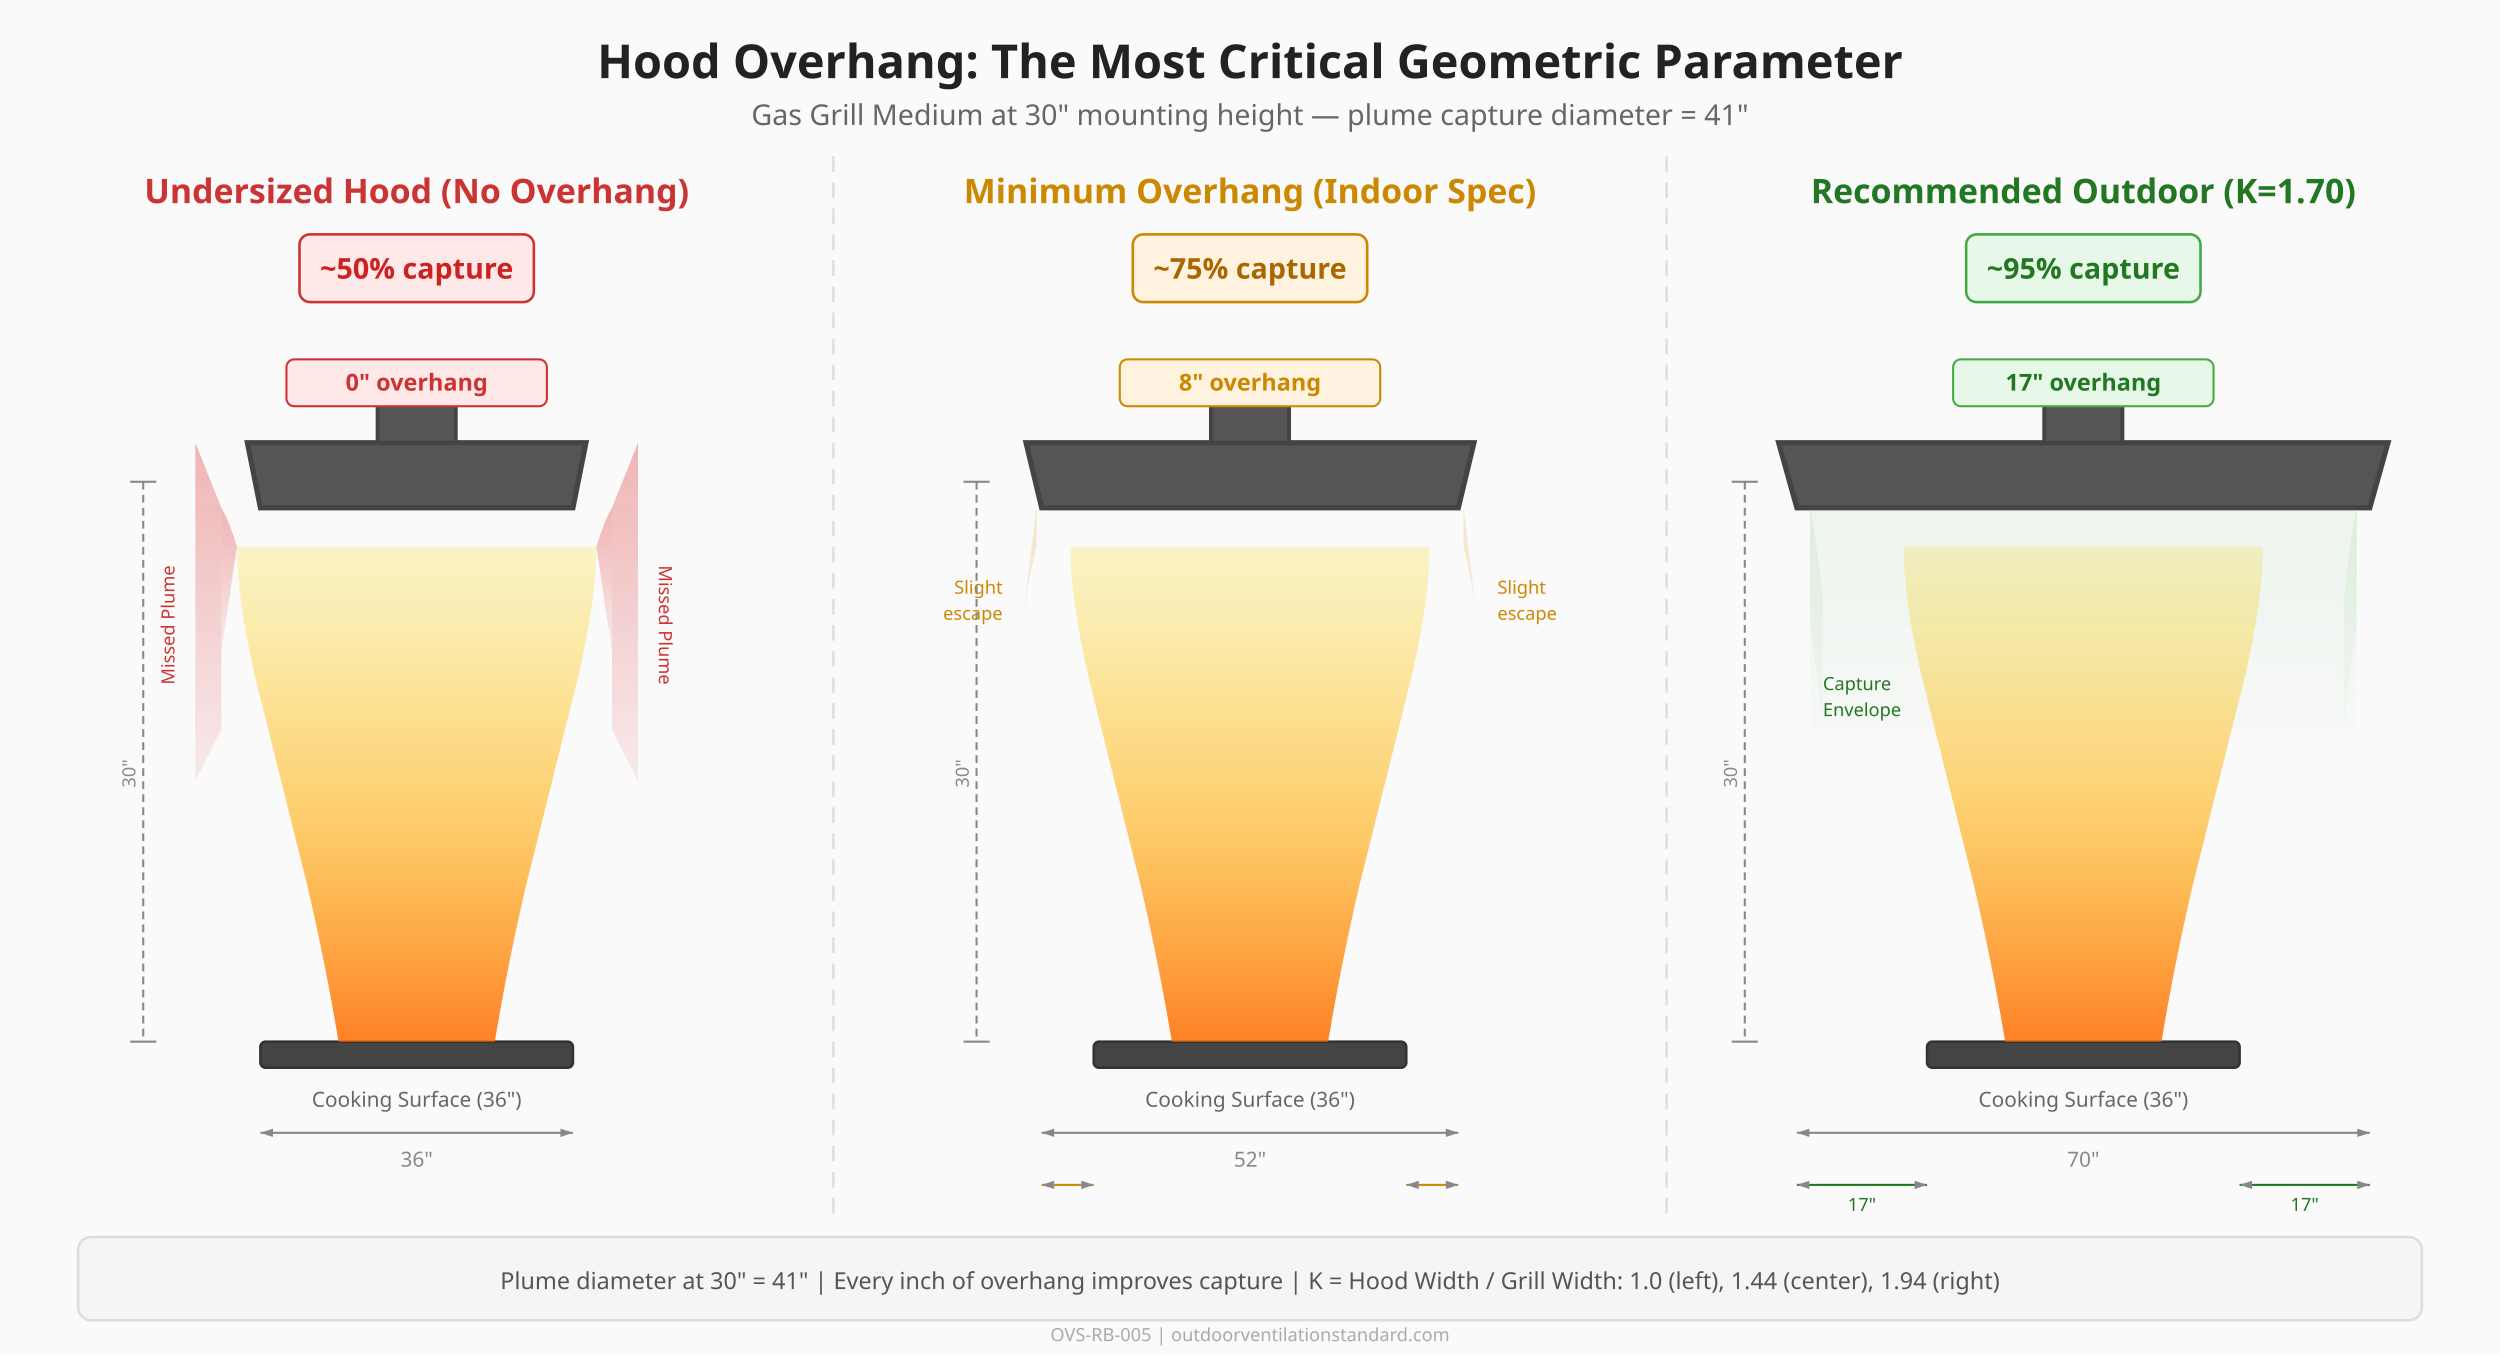
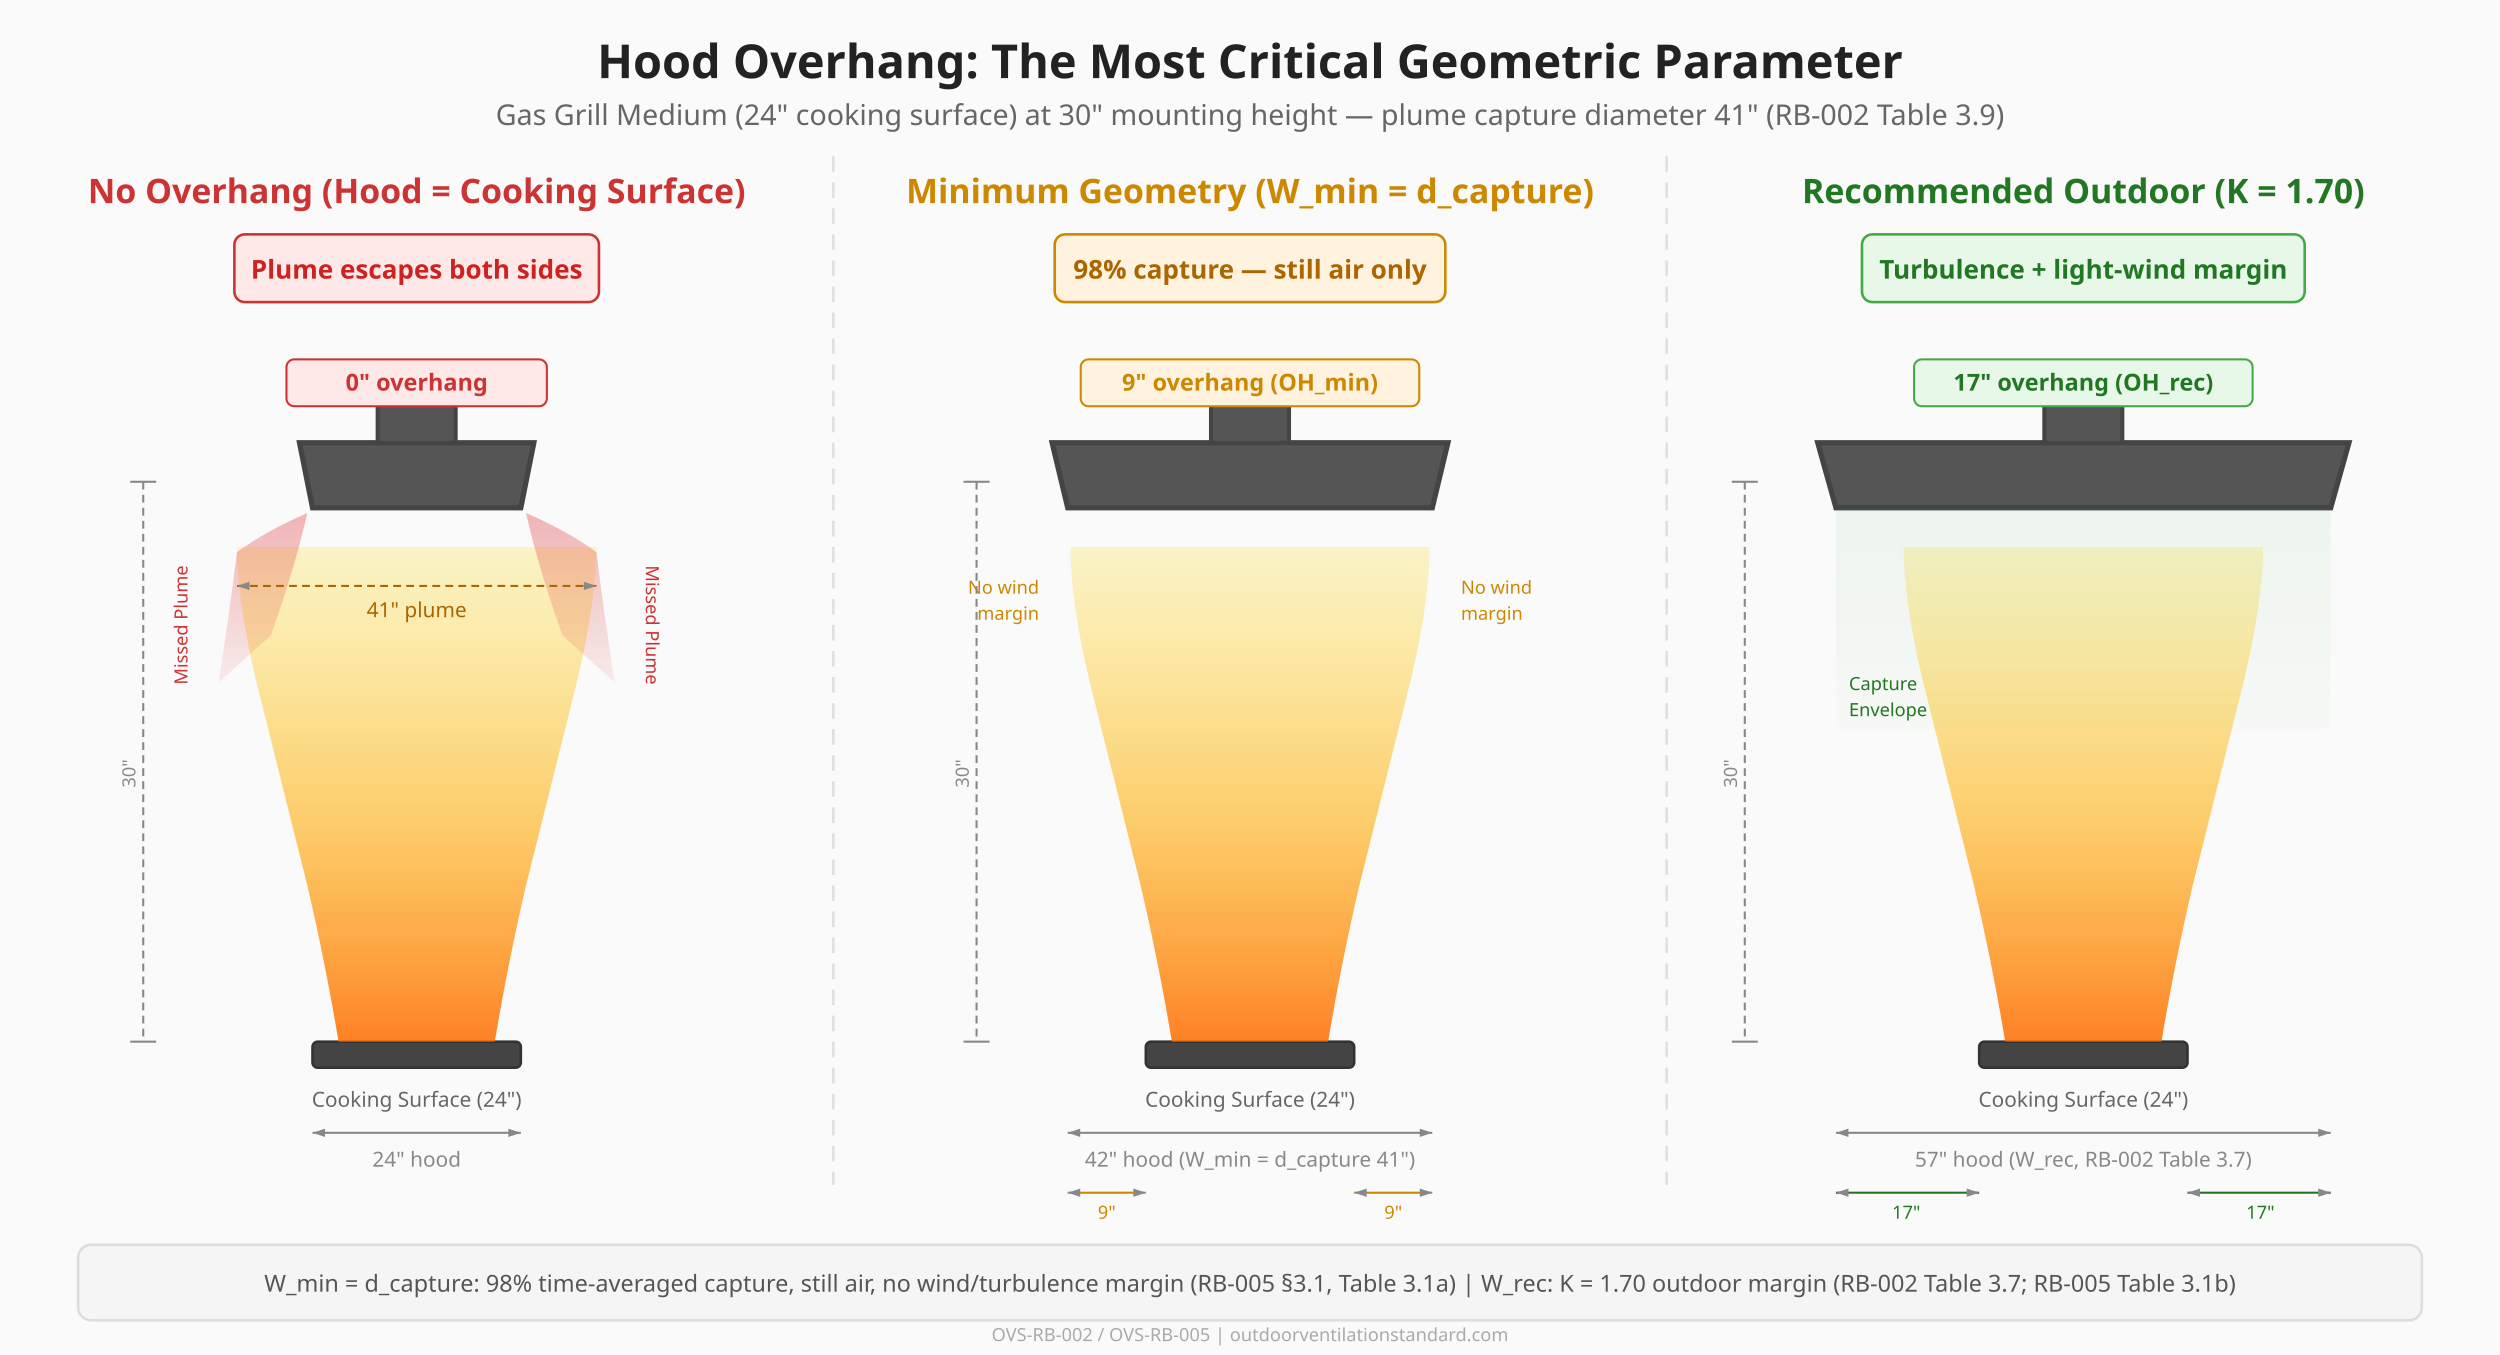
<svg xmlns="http://www.w3.org/2000/svg" viewBox="0 0 960 520" font-family="'Segoe UI', system-ui, -apple-system, sans-serif">
  <defs>
    <linearGradient id="plumeGrad" x1="0" y1="1" x2="0" y2="0">
      <stop offset="0%" stop-color="#FF6B00" stop-opacity="0.85" />
      <stop offset="40%" stop-color="#FFA500" stop-opacity="0.6" />
      <stop offset="100%" stop-color="#FFD700" stop-opacity="0.2" />
    </linearGradient>
    <linearGradient id="missedRed" x1="0" y1="0" x2="0" y2="1">
      <stop offset="0%" stop-color="#DD3333" stop-opacity="0.35" />
      <stop offset="100%" stop-color="#DD3333" stop-opacity="0.08" />
-     </linearGradient>
-     <linearGradient id="missedOrange" x1="0" y1="0" x2="0" y2="1">
-       <stop offset="0%" stop-color="#DD8800" stop-opacity="0.3" />
-       <stop offset="100%" stop-color="#DD8800" stop-opacity="0.06" />
    </linearGradient>
    <linearGradient id="captureGreen" x1="0" y1="0" x2="0" y2="1">
      <stop offset="0%" stop-color="#44AA44" stop-opacity="0.2" />
      <stop offset="100%" stop-color="#44AA44" stop-opacity="0.05" />
    </linearGradient>
    <marker id="dimArrow" markerWidth="6" markerHeight="4" refX="6" refY="2" orient="auto">
      <path d="M0,0 L6,2 L0,4 Z" fill="#888" />
    </marker>
    <marker id="dimArrowRev" markerWidth="6" markerHeight="4" refX="0" refY="2" orient="auto">
      <path d="M6,0 L0,2 L6,4 Z" fill="#888" />
    </marker>
  </defs>
  <rect width="960" height="520" fill="#FAFAFA" />
  <text x="480" y="30" text-anchor="middle" font-size="18" font-weight="600" fill="#222">Hood Overhang: The Most Critical Geometric Parameter</text>
-   <text x="480" y="48" text-anchor="middle" font-size="11" fill="#666">Gas Grill Medium at 30" mounting height — plume capture diameter = 41"</text>
-   <line x1="320" y1="60" x2="320" y2="470" stroke="#E0E0E0" stroke-width="1" stroke-dasharray="6,4" />
-   <line x1="640" y1="60" x2="640" y2="470" stroke="#E0E0E0" stroke-width="1" stroke-dasharray="6,4" />
-   <text x="160" y="78" text-anchor="middle" font-size="13" font-weight="600" fill="#CC3333">Undersized Hood (No Overhang)</text>
-   <rect x="100" y="400" width="120" height="10" rx="2" fill="#444" stroke="#333" stroke-width="1" />
-   <text x="160" y="425" text-anchor="middle" font-size="8" fill="#666">Cooking Surface (36")</text>
+   <text x="480" y="48" text-anchor="middle" font-size="11" fill="#666">Gas Grill Medium (24" cooking surface) at 30" mounting height — plume capture diameter 41" (RB-002 Table 3.9)</text>
+   <line x1="320" y1="60" x2="320" y2="455" stroke="#E0E0E0" stroke-width="1" stroke-dasharray="6,4" />
+   <line x1="640" y1="60" x2="640" y2="455" stroke="#E0E0E0" stroke-width="1" stroke-dasharray="6,4" />
+   <text x="160" y="78" text-anchor="middle" font-size="13" font-weight="600" fill="#CC3333">No Overhang (Hood = Cooking Surface)</text>
+   <rect x="120" y="400" width="80" height="10" rx="2" fill="#444" stroke="#333" stroke-width="1" />
+   <text x="160" y="425" text-anchor="middle" font-size="8" fill="#666">Cooking Surface (24")</text>
  <path d="M130,400 Q125,370 118,340 Q108,300 98,260 Q91,230 91,210 L229,210 Q229,230 222,260 Q212,300 202,340 Q195,370 190,400 Z" fill="url(#plumeGrad)" />
-   <path d="M95,170 L100,195 L220,195 L225,170 Z" fill="#555" stroke="#444" stroke-width="2" />
+   <path d="M115,170 L120,195 L200,195 L205,170 Z" fill="#555" stroke="#444" stroke-width="2" />
  <rect x="145" y="140" width="30" height="30" fill="#555" stroke="#444" stroke-width="1.5" />
-   <path d="M91,210 Q88,230 85,250 L85,195 Q88,200 91,210 Z" fill="url(#missedRed)" />
-   <path d="M75,170 L85,195 L85,280 Q80,290 75,300 Z" fill="url(#missedRed)" />
-   <path d="M229,210 Q232,230 235,250 L235,195 Q232,200 229,210 Z" fill="url(#missedRed)" />
-   <path d="M245,170 L235,195 L235,280 Q240,290 245,300 Z" fill="url(#missedRed)" />
-   <text x="67" y="240" text-anchor="middle" font-size="7" fill="#CC3333" transform="rotate(-90,67,240)">Missed Plume</text>
-   <text x="253" y="240" text-anchor="middle" font-size="7" fill="#CC3333" transform="rotate(90,253,240)">Missed Plume</text>
+   <path d="M118,197 Q102,204 91,212 Q88,236 84,262 L104,244 Q113,219 118,197 Z" fill="url(#missedRed)" />
+   <path d="M202,197 Q218,204 229,212 Q232,236 236,262 L216,244 Q207,219 202,197 Z" fill="url(#missedRed)" />
+   <text x="72" y="240" text-anchor="middle" font-size="7" fill="#CC3333" transform="rotate(-90,72,240)">Missed Plume</text>
+   <text x="248" y="240" text-anchor="middle" font-size="7" fill="#CC3333" transform="rotate(90,248,240)">Missed Plume</text>
+   <line x1="91" y1="225" x2="229" y2="225" stroke="#AA6600" stroke-width="0.8" stroke-dasharray="3,2" marker-start="url(#dimArrowRev)" marker-end="url(#dimArrow)" />
+   <text x="160" y="237" text-anchor="middle" font-size="8" fill="#AA6600">41" plume</text>
  <line x1="55" y1="185" x2="55" y2="400" stroke="#888" stroke-width="0.8" stroke-dasharray="3,2" />
  <line x1="50" y1="185" x2="60" y2="185" stroke="#888" stroke-width="0.8" />
  <line x1="50" y1="400" x2="60" y2="400" stroke="#888" stroke-width="0.8" />
  <text x="52" y="297" text-anchor="middle" font-size="7" fill="#888" transform="rotate(-90,52,297)">30"</text>
-   <line x1="100" y1="435" x2="220" y2="435" stroke="#888" stroke-width="0.8" marker-start="url(#dimArrowRev)" marker-end="url(#dimArrow)" />
-   <text x="160" y="448" text-anchor="middle" font-size="8" fill="#888">36"</text>
+   <line x1="120" y1="435" x2="200" y2="435" stroke="#888" stroke-width="0.8" marker-start="url(#dimArrowRev)" marker-end="url(#dimArrow)" />
+   <text x="160" y="448" text-anchor="middle" font-size="8" fill="#888">24" hood</text>
  <rect x="110" y="138" width="100" height="18" rx="3" fill="#FEE8E8" stroke="#CC3333" stroke-width="0.8" />
  <text x="160" y="150" text-anchor="middle" font-size="9" fill="#CC3333" font-weight="600">0" overhang</text>
-   <rect x="115" y="90" width="90" height="26" rx="4" fill="#FEE8E8" stroke="#CC3333" stroke-width="1" />
-   <text x="160" y="107" text-anchor="middle" font-size="11" fill="#CC2222" font-weight="700">~50% capture</text>
-   <text x="480" y="78" text-anchor="middle" font-size="13" font-weight="600" fill="#CC8800">Minimum Overhang (Indoor Spec)</text>
-   <rect x="420" y="400" width="120" height="10" rx="2" fill="#444" stroke="#333" stroke-width="1" />
-   <text x="480" y="425" text-anchor="middle" font-size="8" fill="#666">Cooking Surface (36")</text>
+   <rect x="90" y="90" width="140" height="26" rx="4" fill="#FEE8E8" stroke="#CC3333" stroke-width="1" />
+   <text x="160" y="107" text-anchor="middle" font-size="10" fill="#CC2222" font-weight="700">Plume escapes both sides</text>
+   <text x="480" y="78" text-anchor="middle" font-size="13" font-weight="600" fill="#CC8800">Minimum Geometry (W_min = d_capture)</text>
+   <rect x="440" y="400" width="80" height="10" rx="2" fill="#444" stroke="#333" stroke-width="1" />
+   <text x="480" y="425" text-anchor="middle" font-size="8" fill="#666">Cooking Surface (24")</text>
  <path d="M450,400 Q445,370 438,340 Q428,300 418,260 Q411,230 411,210 L549,210 Q549,230 542,260 Q532,300 522,340 Q515,370 510,400 Z" fill="url(#plumeGrad)" />
-   <path d="M394,170 L400,195 L560,195 L566,170 Z" fill="#555" stroke="#444" stroke-width="2" />
+   <path d="M404,170 L410,195 L550,195 L556,170 Z" fill="#555" stroke="#444" stroke-width="2" />
  <rect x="465" y="140" width="30" height="30" fill="#555" stroke="#444" stroke-width="1.5" />
-   <path d="M398,195 L390,260 Q393,230 398,210 Z" fill="url(#missedOrange)" opacity="0.7" />
-   <path d="M562,195 L570,260 Q567,230 562,210 Z" fill="url(#missedOrange)" opacity="0.7" />
-   <text x="385" y="228" text-anchor="end" font-size="7" fill="#CC8800">Slight</text>
-   <text x="385" y="238" text-anchor="end" font-size="7" fill="#CC8800">escape</text>
-   <text x="575" y="228" text-anchor="start" font-size="7" fill="#CC8800">Slight</text>
-   <text x="575" y="238" text-anchor="start" font-size="7" fill="#CC8800">escape</text>
+   <text x="399" y="228" text-anchor="end" font-size="7" fill="#CC8800">No wind</text>
+   <text x="399" y="238" text-anchor="end" font-size="7" fill="#CC8800">margin</text>
+   <text x="561" y="228" text-anchor="start" font-size="7" fill="#CC8800">No wind</text>
+   <text x="561" y="238" text-anchor="start" font-size="7" fill="#CC8800">margin</text>
  <line x1="375" y1="185" x2="375" y2="400" stroke="#888" stroke-width="0.8" stroke-dasharray="3,2" />
  <line x1="370" y1="185" x2="380" y2="185" stroke="#888" stroke-width="0.8" />
  <line x1="370" y1="400" x2="380" y2="400" stroke="#888" stroke-width="0.8" />
  <text x="372" y="297" text-anchor="middle" font-size="7" fill="#888" transform="rotate(-90,372,297)">30"</text>
-   <line x1="400" y1="435" x2="560" y2="435" stroke="#888" stroke-width="0.8" marker-start="url(#dimArrowRev)" marker-end="url(#dimArrow)" />
-   <text x="480" y="448" text-anchor="middle" font-size="8" fill="#888">52"</text>
-   <line x1="400" y1="455" x2="420" y2="455" stroke="#CC8800" stroke-width="0.8" marker-start="url(#dimArrowRev)" marker-end="url(#dimArrow)" />
-   <line x1="540" y1="455" x2="560" y2="455" stroke="#CC8800" stroke-width="0.8" marker-start="url(#dimArrowRev)" marker-end="url(#dimArrow)" />
-   <rect x="430" y="138" width="100" height="18" rx="3" fill="#FFF3E0" stroke="#CC8800" stroke-width="0.8" />
-   <text x="480" y="150" text-anchor="middle" font-size="9" fill="#CC8800" font-weight="600">8" overhang</text>
-   <rect x="435" y="90" width="90" height="26" rx="4" fill="#FFF3E0" stroke="#CC8800" stroke-width="1" />
-   <text x="480" y="107" text-anchor="middle" font-size="11" fill="#AA6600" font-weight="700">~75% capture</text>
-   <text x="800" y="78" text-anchor="middle" font-size="13" font-weight="600" fill="#227722">Recommended Outdoor (K=1.70)</text>
-   <rect x="740" y="400" width="120" height="10" rx="2" fill="#444" stroke="#333" stroke-width="1" />
-   <text x="800" y="425" text-anchor="middle" font-size="8" fill="#666">Cooking Surface (36")</text>
+   <line x1="410" y1="435" x2="550" y2="435" stroke="#888" stroke-width="0.8" marker-start="url(#dimArrowRev)" marker-end="url(#dimArrow)" />
+   <text x="480" y="448" text-anchor="middle" font-size="8" fill="#888">42" hood (W_min = d_capture 41")</text>
+   <line x1="410" y1="458" x2="440" y2="458" stroke="#CC8800" stroke-width="0.8" marker-start="url(#dimArrowRev)" marker-end="url(#dimArrow)" />
+   <text x="425" y="468" text-anchor="middle" font-size="7" fill="#CC8800">9"</text>
+   <line x1="520" y1="458" x2="550" y2="458" stroke="#CC8800" stroke-width="0.8" marker-start="url(#dimArrowRev)" marker-end="url(#dimArrow)" />
+   <text x="535" y="468" text-anchor="middle" font-size="7" fill="#CC8800">9"</text>
+   <rect x="415" y="138" width="130" height="18" rx="3" fill="#FFF3E0" stroke="#CC8800" stroke-width="0.8" />
+   <text x="480" y="150" text-anchor="middle" font-size="9" fill="#CC8800" font-weight="600">9" overhang (OH_min)</text>
+   <rect x="405" y="90" width="150" height="26" rx="4" fill="#FFF3E0" stroke="#CC8800" stroke-width="1" />
+   <text x="480" y="107" text-anchor="middle" font-size="10" fill="#AA6600" font-weight="700">98% capture — still air only</text>
+   <text x="800" y="78" text-anchor="middle" font-size="13" font-weight="600" fill="#227722">Recommended Outdoor (K = 1.70)</text>
+   <rect x="760" y="400" width="80" height="10" rx="2" fill="#444" stroke="#333" stroke-width="1" />
+   <text x="800" y="425" text-anchor="middle" font-size="8" fill="#666">Cooking Surface (24")</text>
  <path d="M770,400 Q765,370 758,340 Q748,300 738,260 Q731,230 731,210 L869,210 Q869,230 862,260 Q852,300 842,340 Q835,370 830,400 Z" fill="url(#plumeGrad)" />
-   <path d="M683,170 L690,195 L910,195 L917,170 Z" fill="#555" stroke="#444" stroke-width="2" />
+   <path d="M698,170 L705,195 L895,195 L902,170 Z" fill="#555" stroke="#444" stroke-width="2" />
  <rect x="785" y="140" width="30" height="30" fill="#555" stroke="#444" stroke-width="1.5" />
-   <path d="M695,195 Q698,210 700,230 L700,280 Q698,260 695,240 Z" fill="url(#captureGreen)" opacity="0.5" />
-   <path d="M905,195 Q902,210 900,230 L900,280 Q902,260 905,240 Z" fill="url(#captureGreen)" opacity="0.5" />
-   <rect x="695" y="195" width="210" height="85" rx="2" fill="url(#captureGreen)" opacity="0.35" />
-   <text x="700" y="265" font-size="7" fill="#227722" font-weight="500">Capture</text>
-   <text x="700" y="275" font-size="7" fill="#227722" font-weight="500">Envelope</text>
+   <rect x="705" y="195" width="190" height="85" rx="2" fill="url(#captureGreen)" opacity="0.35" />
+   <text x="710" y="265" font-size="7" fill="#227722" font-weight="500">Capture</text>
+   <text x="710" y="275" font-size="7" fill="#227722" font-weight="500">Envelope</text>
  <line x1="670" y1="185" x2="670" y2="400" stroke="#888" stroke-width="0.8" stroke-dasharray="3,2" />
  <line x1="665" y1="185" x2="675" y2="185" stroke="#888" stroke-width="0.8" />
  <line x1="665" y1="400" x2="675" y2="400" stroke="#888" stroke-width="0.8" />
  <text x="667" y="297" text-anchor="middle" font-size="7" fill="#888" transform="rotate(-90,667,297)">30"</text>
-   <line x1="690" y1="435" x2="910" y2="435" stroke="#888" stroke-width="0.8" marker-start="url(#dimArrowRev)" marker-end="url(#dimArrow)" />
-   <text x="800" y="448" text-anchor="middle" font-size="8" fill="#888">70"</text>
-   <line x1="690" y1="455" x2="740" y2="455" stroke="#227722" stroke-width="0.8" marker-start="url(#dimArrowRev)" marker-end="url(#dimArrow)" />
-   <text x="715" y="465" text-anchor="middle" font-size="7" fill="#227722">17"</text>
-   <line x1="860" y1="455" x2="910" y2="455" stroke="#227722" stroke-width="0.8" marker-start="url(#dimArrowRev)" marker-end="url(#dimArrow)" />
-   <text x="885" y="465" text-anchor="middle" font-size="7" fill="#227722">17"</text>
-   <rect x="750" y="138" width="100" height="18" rx="3" fill="#E8F8E8" stroke="#44AA44" stroke-width="0.8" />
-   <text x="800" y="150" text-anchor="middle" font-size="9" fill="#227722" font-weight="600">17" overhang</text>
-   <rect x="755" y="90" width="90" height="26" rx="4" fill="#E8F8E8" stroke="#44AA44" stroke-width="1" />
-   <text x="800" y="107" text-anchor="middle" font-size="11" fill="#227722" font-weight="700">~95% capture</text>
-   <rect x="30" y="475" width="900" height="32" rx="5" fill="#F5F5F5" stroke="#DDD" stroke-width="1" />
-   <text x="480" y="495" text-anchor="middle" font-size="9" fill="#555">
-     Plume diameter at 30" = 41" | Every inch of overhang improves capture | K = Hood Width / Grill Width: 1.0 (left), 1.44 (center), 1.94 (right)
+   <line x1="705" y1="435" x2="895" y2="435" stroke="#888" stroke-width="0.8" marker-start="url(#dimArrowRev)" marker-end="url(#dimArrow)" />
+   <text x="800" y="448" text-anchor="middle" font-size="8" fill="#888">57" hood (W_rec, RB-002 Table 3.7)</text>
+   <line x1="705" y1="458" x2="760" y2="458" stroke="#227722" stroke-width="0.8" marker-start="url(#dimArrowRev)" marker-end="url(#dimArrow)" />
+   <text x="732" y="468" text-anchor="middle" font-size="7" fill="#227722">17"</text>
+   <line x1="840" y1="458" x2="895" y2="458" stroke="#227722" stroke-width="0.8" marker-start="url(#dimArrowRev)" marker-end="url(#dimArrow)" />
+   <text x="868" y="468" text-anchor="middle" font-size="7" fill="#227722">17"</text>
+   <rect x="735" y="138" width="130" height="18" rx="3" fill="#E8F8E8" stroke="#44AA44" stroke-width="0.8" />
+   <text x="800" y="150" text-anchor="middle" font-size="9" fill="#227722" font-weight="600">17" overhang (OH_rec)</text>
+   <rect x="715" y="90" width="170" height="26" rx="4" fill="#E8F8E8" stroke="#44AA44" stroke-width="1" />
+   <text x="800" y="107" text-anchor="middle" font-size="10" fill="#227722" font-weight="700">Turbulence + light-wind margin</text>
+   <rect x="30" y="478" width="900" height="29" rx="5" fill="#F5F5F5" stroke="#DDD" stroke-width="1" />
+   <text x="480" y="496" text-anchor="middle" font-size="9" fill="#555">
+     W_min = d_capture: 98% time-averaged capture, still air, no wind/turbulence margin (RB-005 §3.1, Table 3.1a) | W_rec: K = 1.70 outdoor margin (RB-002 Table 3.7; RB-005 Table 3.1b)
  </text>
-   <text x="480" y="515" text-anchor="middle" font-size="7" fill="#AAA">OVS-RB-005 | outdoorventilationstandard.com</text>
+   <text x="480" y="515" text-anchor="middle" font-size="7" fill="#AAA">OVS-RB-002 / OVS-RB-005 | outdoorventilationstandard.com</text>
</svg>
